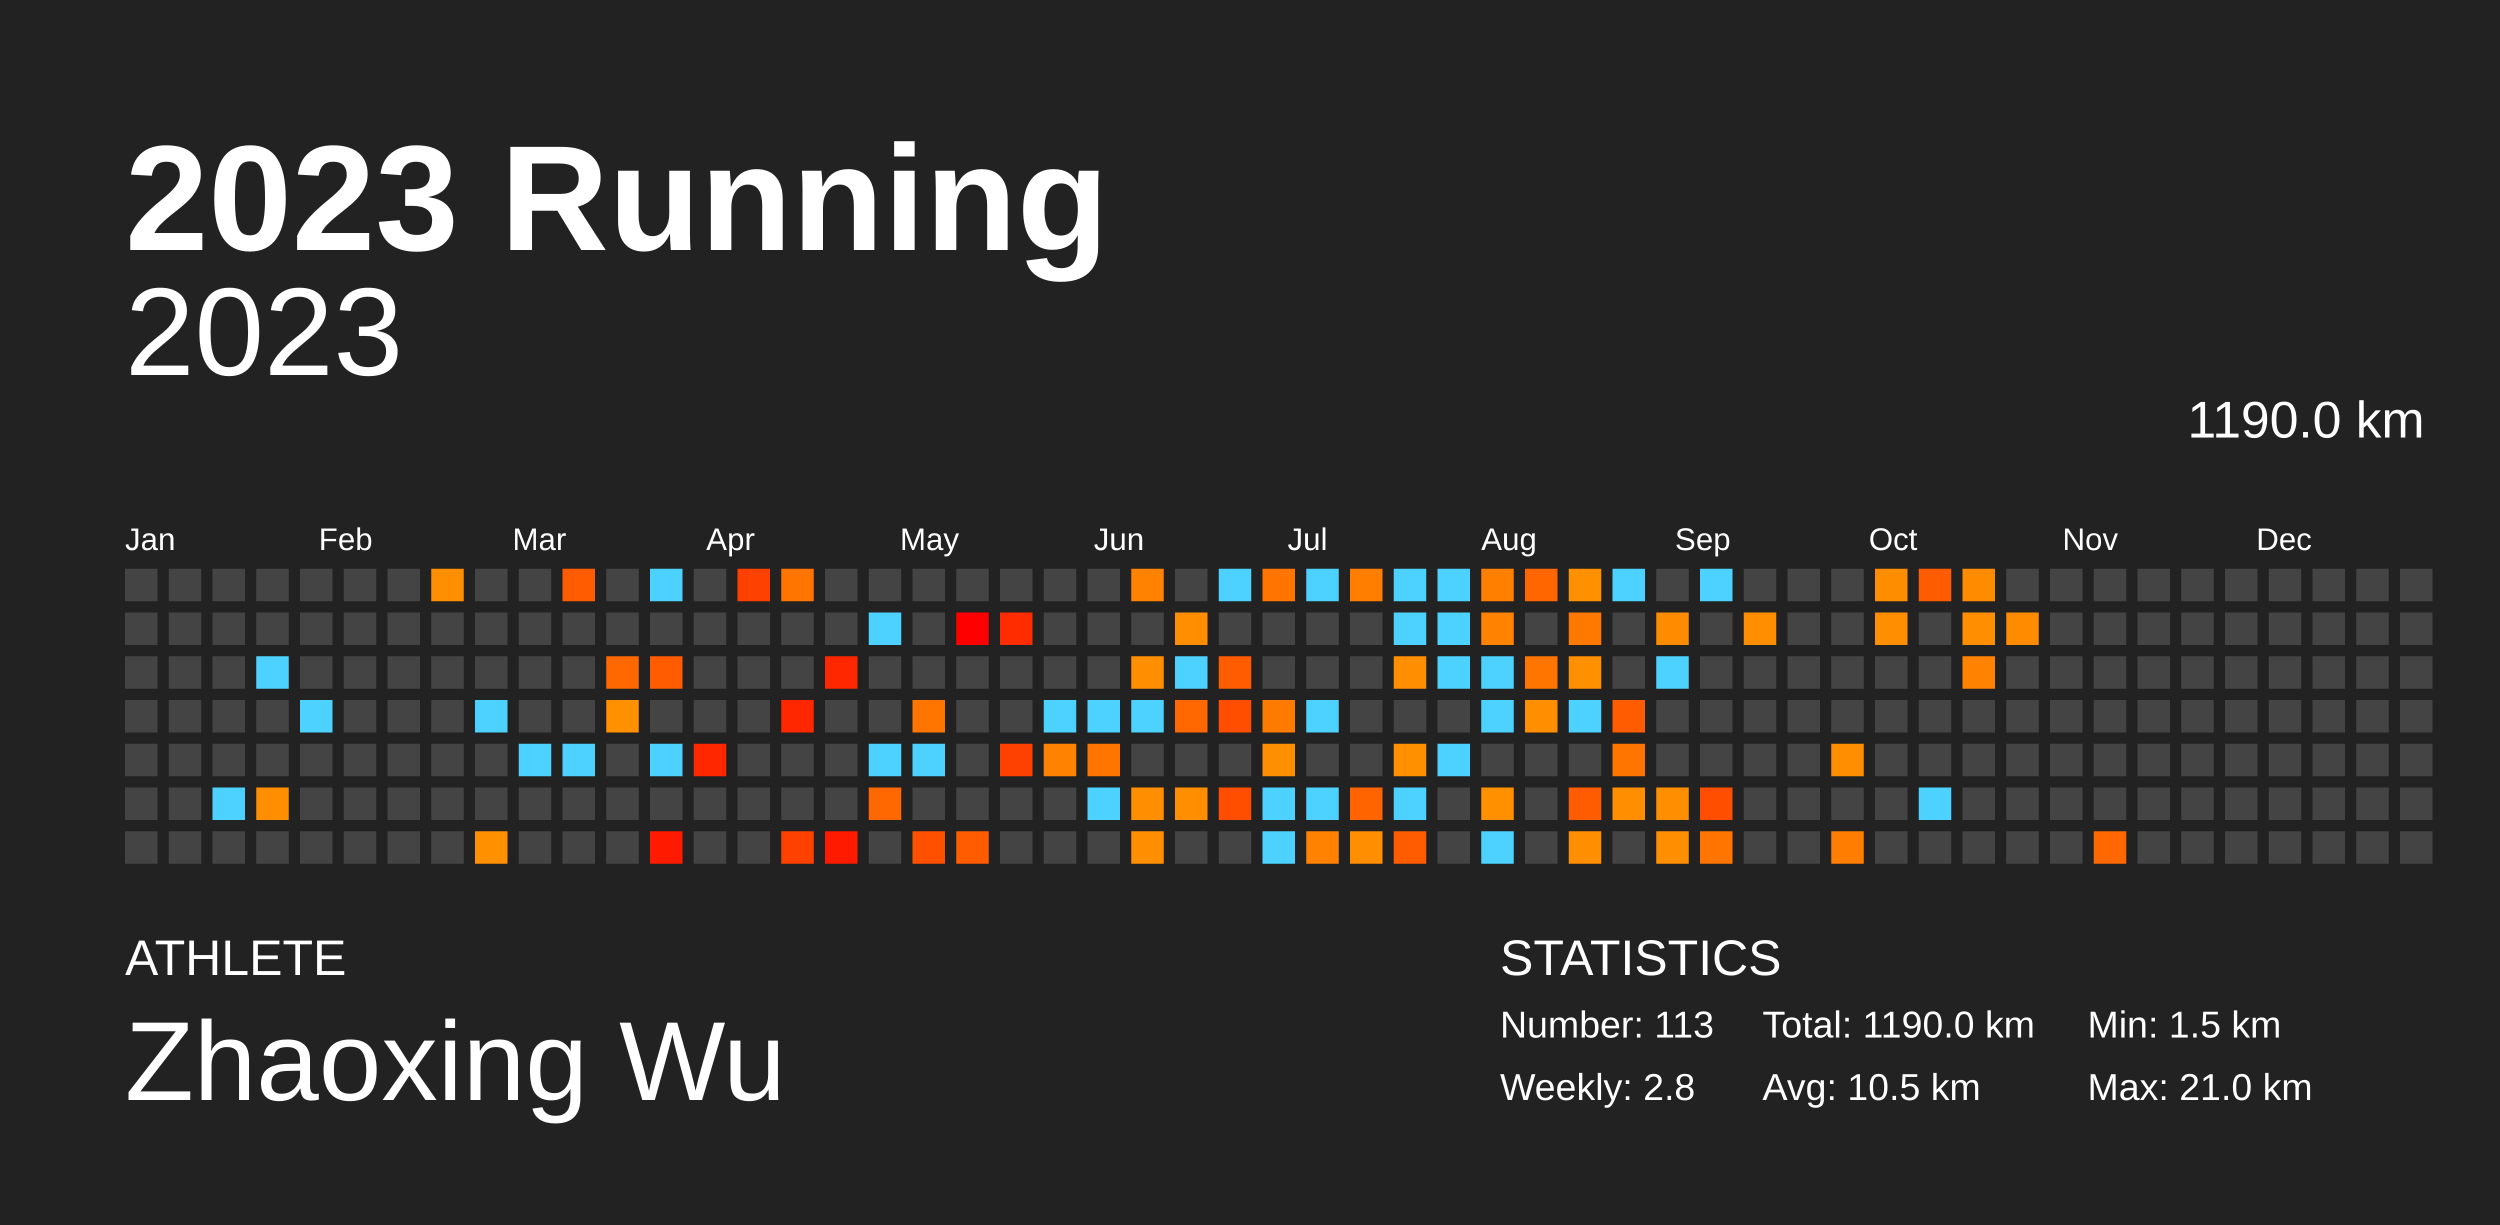
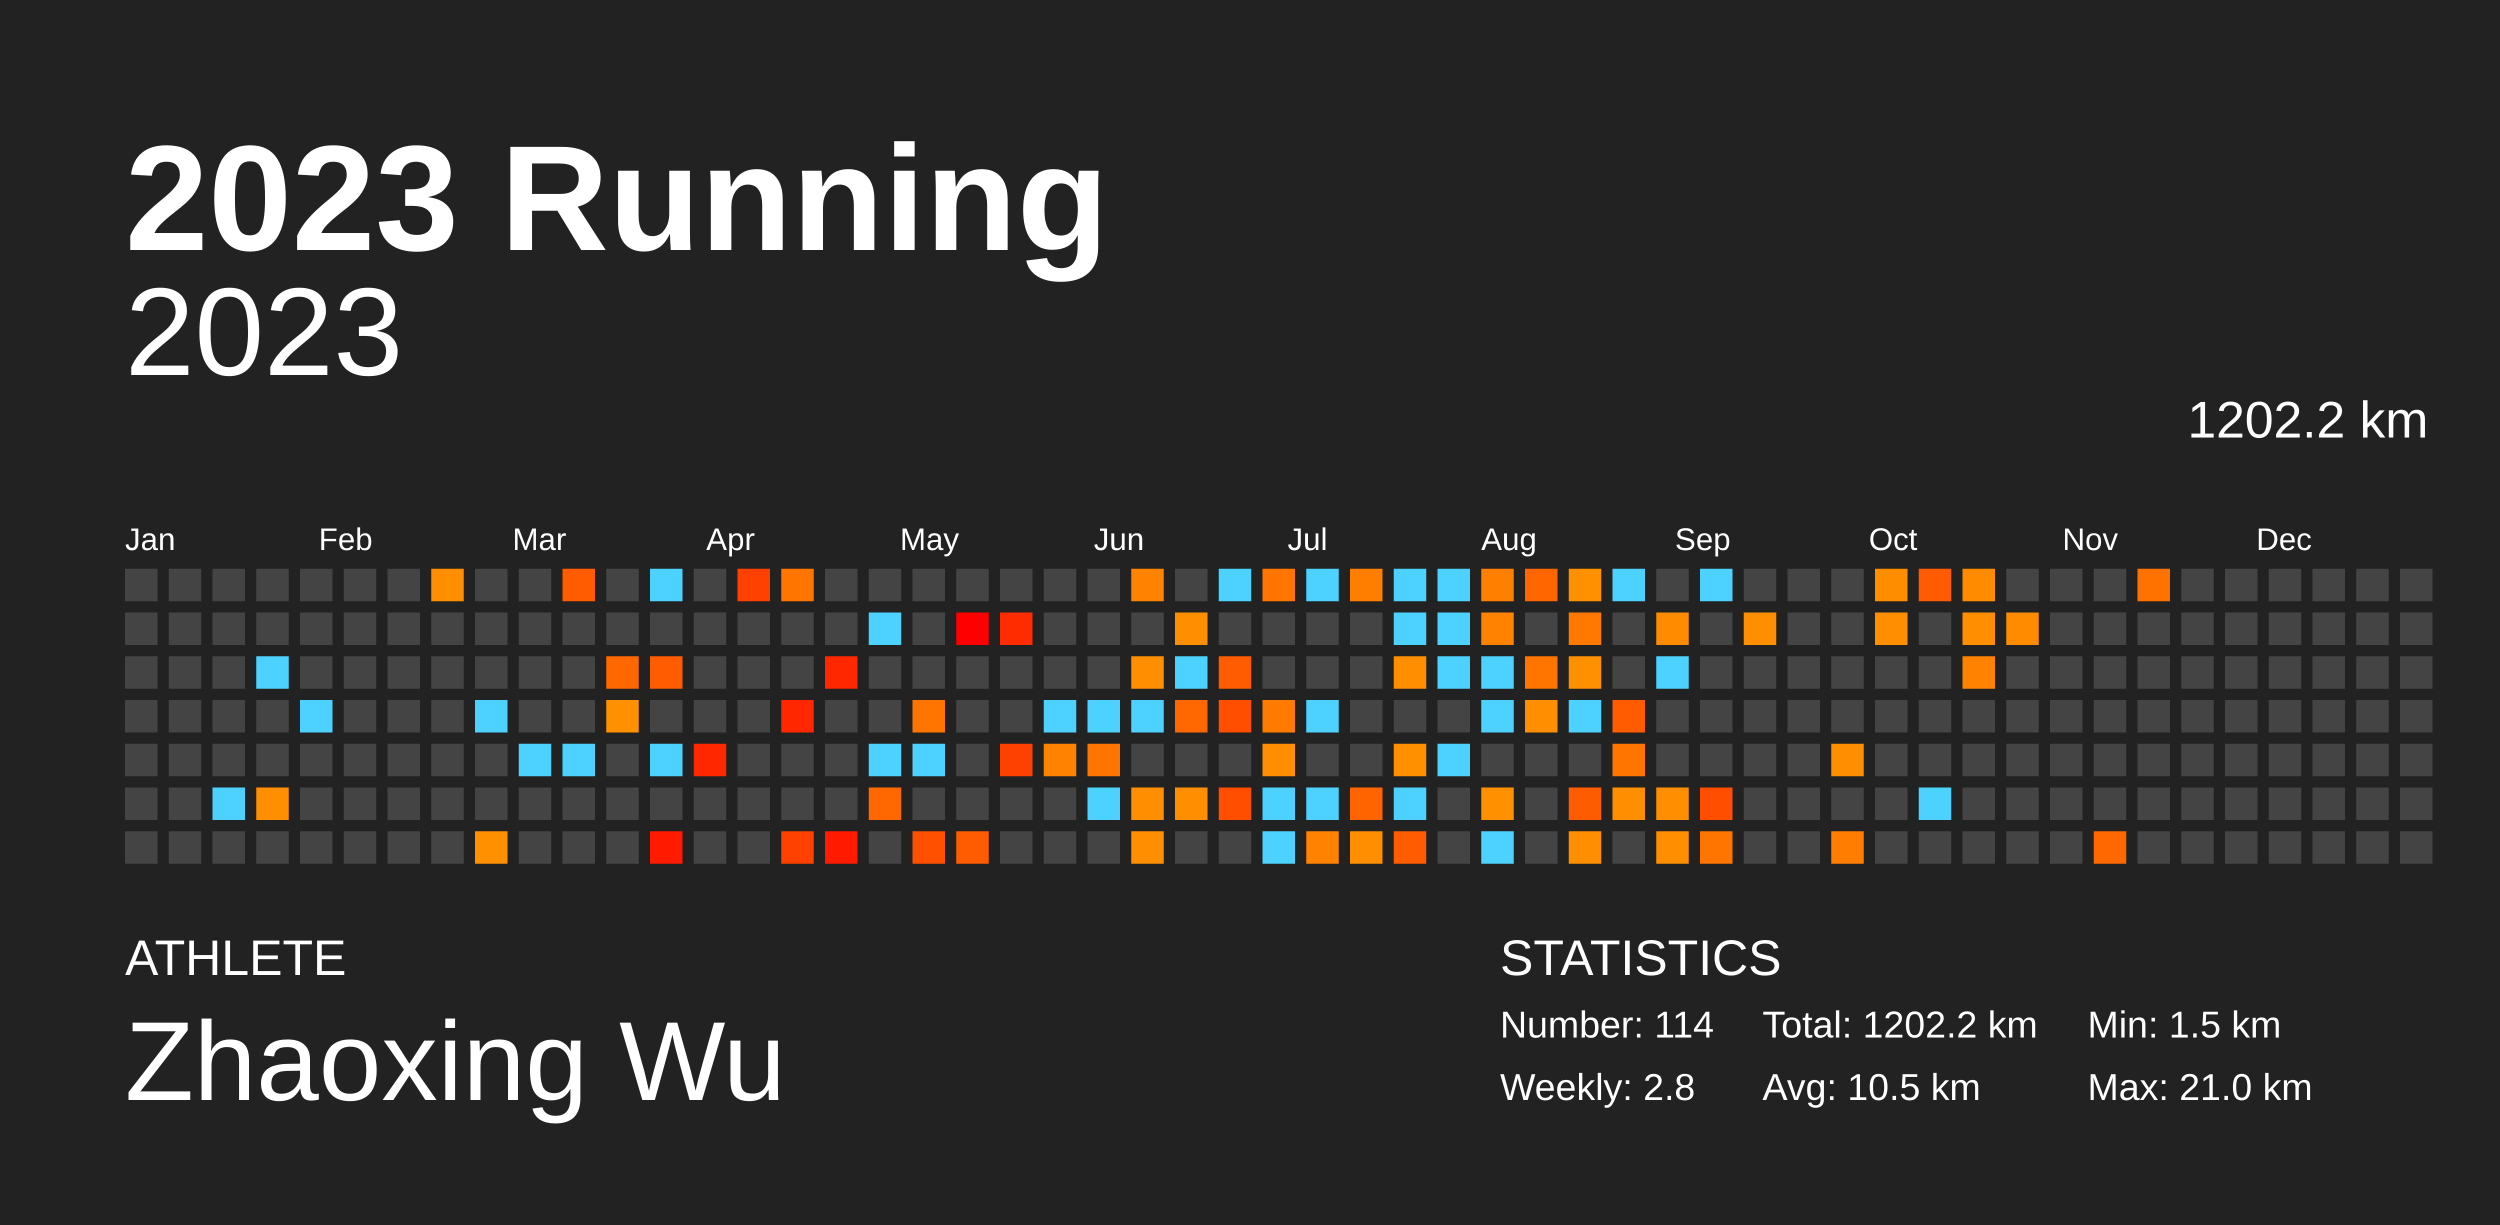
<svg xmlns="http://www.w3.org/2000/svg" baseProfile="full" height="98mm" version="1.1" viewBox="0,0,200,98" width="200mm">
  <defs />
  <rect fill="#222222" height="98" width="200" x="0" y="0" />
  <text fill="#FFFFFF" style="font-size:12px; font-family:Arial; font-weight:bold;" x="10" y="20">2023 Running</text>
  <text fill="#FFFFFF" style="font-size:4px; font-family:Arial" x="10" y="78">ATHLETE</text>
  <text fill="#FFFFFF" style="font-size:9px; font-family:Arial" x="10" y="88">Zhaoxing Wu</text>
  <text fill="#FFFFFF" style="font-size:4px; font-family:Arial" x="120" y="78">STATISTICS</text>
-   <text fill="#FFFFFF" style="font-size:3px; font-family:Arial" x="120" y="83">Number: 113</text>
+   <text fill="#FFFFFF" style="font-size:3px; font-family:Arial" x="120" y="83">Number: 114</text>
  <text fill="#FFFFFF" style="font-size:3px; font-family:Arial" x="120" y="88">Weekly: 2.8</text>
-   <text fill="#FFFFFF" style="font-size:3px; font-family:Arial" x="141" y="83">Total: 1190.0 km</text>
+   <text fill="#FFFFFF" style="font-size:3px; font-family:Arial" x="141" y="83">Total: 1202.2 km</text>
  <text fill="#FFFFFF" style="font-size:3px; font-family:Arial" x="141" y="88">Avg: 10.5 km</text>
  <text fill="#FFFFFF" style="font-size:3px; font-family:Arial" x="167" y="83">Min: 1.5 km</text>
  <text fill="#FFFFFF" style="font-size:3px; font-family:Arial" x="167" y="88">Max: 21.0 km</text>
  <text alignment-baseline="hanging" fill="#FFFFFF" style="font-size:10.0px; font-family:Arial;" x="10" y="30">2023</text>
-   <text alignment-baseline="hanging" fill="#FFFFFF" style="font-size:4.125px; font-family:Arial;" x="175" y="35">1190.0 km</text>
+   <text alignment-baseline="hanging" fill="#FFFFFF" style="font-size:4.125px; font-family:Arial;" x="175" y="35">1202.2 km</text>
  <text fill="#FFFFFF" style="font-size:2.5px; font-family:Arial" x="10.0" y="44">Jan</text>
  <text fill="#FFFFFF" style="font-size:2.5px; font-family:Arial" x="25.5" y="44">Feb</text>
  <text fill="#FFFFFF" style="font-size:2.5px; font-family:Arial" x="41.0" y="44">Mar</text>
  <text fill="#FFFFFF" style="font-size:2.5px; font-family:Arial" x="56.5" y="44">Apr</text>
  <text fill="#FFFFFF" style="font-size:2.5px; font-family:Arial" x="72.0" y="44">May</text>
  <text fill="#FFFFFF" style="font-size:2.5px; font-family:Arial" x="87.5" y="44">Jun</text>
  <text fill="#FFFFFF" style="font-size:2.5px; font-family:Arial" x="103.0" y="44">Jul</text>
  <text fill="#FFFFFF" style="font-size:2.5px; font-family:Arial" x="118.5" y="44">Aug</text>
  <text fill="#FFFFFF" style="font-size:2.5px; font-family:Arial" x="134.0" y="44">Sep</text>
  <text fill="#FFFFFF" style="font-size:2.5px; font-family:Arial" x="149.5" y="44">Oct</text>
  <text fill="#FFFFFF" style="font-size:2.5px; font-family:Arial" x="165.0" y="44">Nov</text>
  <text fill="#FFFFFF" style="font-size:2.5px; font-family:Arial" x="180.5" y="44">Dec</text>
  <rect fill="#444444" height="2.6" width="2.6" x="10.0" y="45.5" />
  <rect fill="#444444" height="2.6" width="2.6" x="10.0" y="49.0" />
  <rect fill="#444444" height="2.6" width="2.6" x="10.0" y="52.5" />
  <rect fill="#444444" height="2.6" width="2.6" x="10.0" y="56.0" />
  <rect fill="#444444" height="2.6" width="2.6" x="10.0" y="59.5" />
  <rect fill="#444444" height="2.6" width="2.6" x="10.0" y="63.0" />
  <rect fill="#444444" height="2.6" width="2.6" x="10.0" y="66.5" />
  <rect fill="#444444" height="2.6" width="2.6" x="13.5" y="45.5" />
  <rect fill="#444444" height="2.6" width="2.6" x="13.5" y="49.0" />
  <rect fill="#444444" height="2.6" width="2.6" x="13.5" y="52.5" />
  <rect fill="#444444" height="2.6" width="2.6" x="13.5" y="56.0" />
  <rect fill="#444444" height="2.6" width="2.6" x="13.5" y="59.5" />
  <rect fill="#444444" height="2.6" width="2.6" x="13.5" y="63.0" />
  <rect fill="#444444" height="2.6" width="2.6" x="13.5" y="66.5" />
  <rect fill="#444444" height="2.6" width="2.6" x="17.0" y="45.5" />
  <rect fill="#444444" height="2.6" width="2.6" x="17.0" y="49.0" />
  <rect fill="#444444" height="2.6" width="2.6" x="17.0" y="52.5" />
  <rect fill="#444444" height="2.6" width="2.6" x="17.0" y="56.0" />
  <rect fill="#444444" height="2.6" width="2.6" x="17.0" y="59.5" />
  <rect fill="#4dd2ff" height="2.6" width="2.6" x="17.0" y="63.0" />
  <rect fill="#444444" height="2.6" width="2.6" x="17.0" y="66.5" />
  <rect fill="#444444" height="2.6" width="2.6" x="20.5" y="45.5" />
  <rect fill="#444444" height="2.6" width="2.6" x="20.5" y="49.0" />
  <rect fill="#4dd2ff" height="2.6" width="2.6" x="20.5" y="52.5" />
  <rect fill="#444444" height="2.6" width="2.6" x="20.5" y="56.0" />
  <rect fill="#444444" height="2.6" width="2.6" x="20.5" y="59.5" />
  <rect fill="#ff8f00" height="2.6" width="2.6" x="20.5" y="63.0" />
  <rect fill="#444444" height="2.6" width="2.6" x="20.5" y="66.5" />
  <rect fill="#444444" height="2.6" width="2.6" x="24.0" y="45.5" />
  <rect fill="#444444" height="2.6" width="2.6" x="24.0" y="49.0" />
  <rect fill="#444444" height="2.6" width="2.6" x="24.0" y="52.5" />
  <rect fill="#4dd2ff" height="2.6" width="2.6" x="24.0" y="56.0" />
  <rect fill="#444444" height="2.6" width="2.6" x="24.0" y="59.5" />
  <rect fill="#444444" height="2.6" width="2.6" x="24.0" y="63.0" />
  <rect fill="#444444" height="2.6" width="2.6" x="24.0" y="66.5" />
  <rect fill="#444444" height="2.6" width="2.6" x="27.5" y="45.5" />
  <rect fill="#444444" height="2.6" width="2.6" x="27.5" y="49.0" />
  <rect fill="#444444" height="2.6" width="2.6" x="27.5" y="52.5" />
  <rect fill="#444444" height="2.6" width="2.6" x="27.5" y="56.0" />
  <rect fill="#444444" height="2.6" width="2.6" x="27.5" y="59.5" />
  <rect fill="#444444" height="2.6" width="2.6" x="27.5" y="63.0" />
  <rect fill="#444444" height="2.6" width="2.6" x="27.5" y="66.5" />
  <rect fill="#444444" height="2.6" width="2.6" x="31.0" y="45.5" />
  <rect fill="#444444" height="2.6" width="2.6" x="31.0" y="49.0" />
  <rect fill="#444444" height="2.6" width="2.6" x="31.0" y="52.5" />
  <rect fill="#444444" height="2.6" width="2.6" x="31.0" y="56.0" />
  <rect fill="#444444" height="2.6" width="2.6" x="31.0" y="59.5" />
  <rect fill="#444444" height="2.6" width="2.6" x="31.0" y="63.0" />
  <rect fill="#444444" height="2.6" width="2.6" x="31.0" y="66.5" />
  <rect fill="#ff8f00" height="2.6" width="2.6" x="34.5" y="45.5" />
  <rect fill="#444444" height="2.6" width="2.6" x="34.5" y="49.0" />
  <rect fill="#444444" height="2.6" width="2.6" x="34.5" y="52.5" />
  <rect fill="#444444" height="2.6" width="2.6" x="34.5" y="56.0" />
  <rect fill="#444444" height="2.6" width="2.6" x="34.5" y="59.5" />
  <rect fill="#444444" height="2.6" width="2.6" x="34.5" y="63.0" />
  <rect fill="#444444" height="2.6" width="2.6" x="34.5" y="66.5" />
  <rect fill="#444444" height="2.6" width="2.6" x="38.0" y="45.5" />
  <rect fill="#444444" height="2.6" width="2.6" x="38.0" y="49.0" />
  <rect fill="#444444" height="2.6" width="2.6" x="38.0" y="52.5" />
  <rect fill="#4dd2ff" height="2.6" width="2.6" x="38.0" y="56.0" />
  <rect fill="#444444" height="2.6" width="2.6" x="38.0" y="59.5" />
  <rect fill="#444444" height="2.6" width="2.6" x="38.0" y="63.0" />
  <rect fill="#ff9000" height="2.6" width="2.6" x="38.0" y="66.5" />
  <rect fill="#444444" height="2.6" width="2.6" x="41.5" y="45.5" />
  <rect fill="#444444" height="2.6" width="2.6" x="41.5" y="49.0" />
  <rect fill="#444444" height="2.6" width="2.6" x="41.5" y="52.5" />
  <rect fill="#444444" height="2.6" width="2.6" x="41.5" y="56.0" />
  <rect fill="#4dd2ff" height="2.6" width="2.6" x="41.5" y="59.5" />
  <rect fill="#444444" height="2.6" width="2.6" x="41.5" y="63.0" />
  <rect fill="#444444" height="2.6" width="2.6" x="41.5" y="66.5" />
  <rect fill="#ff5b00" height="2.6" width="2.6" x="45.0" y="45.5" />
  <rect fill="#444444" height="2.6" width="2.6" x="45.0" y="49.0" />
  <rect fill="#444444" height="2.6" width="2.6" x="45.0" y="52.5" />
  <rect fill="#444444" height="2.6" width="2.6" x="45.0" y="56.0" />
  <rect fill="#4dd2ff" height="2.6" width="2.6" x="45.0" y="59.5" />
  <rect fill="#444444" height="2.6" width="2.6" x="45.0" y="63.0" />
  <rect fill="#444444" height="2.6" width="2.6" x="45.0" y="66.5" />
  <rect fill="#444444" height="2.6" width="2.6" x="48.5" y="45.5" />
  <rect fill="#444444" height="2.6" width="2.6" x="48.5" y="49.0" />
  <rect fill="#ff6800" height="2.6" width="2.6" x="48.5" y="52.5" />
  <rect fill="#ff9000" height="2.6" width="2.6" x="48.5" y="56.0" />
  <rect fill="#444444" height="2.6" width="2.6" x="48.5" y="59.5" />
  <rect fill="#444444" height="2.6" width="2.6" x="48.5" y="63.0" />
  <rect fill="#444444" height="2.6" width="2.6" x="48.5" y="66.5" />
  <rect fill="#4dd2ff" height="2.6" width="2.6" x="52.0" y="45.5" />
  <rect fill="#444444" height="2.6" width="2.6" x="52.0" y="49.0" />
  <rect fill="#ff5b00" height="2.6" width="2.6" x="52.0" y="52.5" />
  <rect fill="#444444" height="2.6" width="2.6" x="52.0" y="56.0" />
  <rect fill="#4dd2ff" height="2.6" width="2.6" x="52.0" y="59.5" />
  <rect fill="#444444" height="2.6" width="2.6" x="52.0" y="63.0" />
  <rect fill="#ff1a00" height="2.6" width="2.6" x="52.0" y="66.5" />
  <rect fill="#444444" height="2.6" width="2.6" x="55.5" y="45.5" />
  <rect fill="#444444" height="2.6" width="2.6" x="55.5" y="49.0" />
  <rect fill="#444444" height="2.6" width="2.6" x="55.5" y="52.5" />
  <rect fill="#444444" height="2.6" width="2.6" x="55.5" y="56.0" />
  <rect fill="#ff2700" height="2.6" width="2.6" x="55.5" y="59.5" />
  <rect fill="#444444" height="2.6" width="2.6" x="55.5" y="63.0" />
  <rect fill="#444444" height="2.6" width="2.6" x="55.5" y="66.5" />
  <rect fill="#ff4100" height="2.6" width="2.6" x="59.0" y="45.5" />
  <rect fill="#444444" height="2.6" width="2.6" x="59.0" y="49.0" />
  <rect fill="#444444" height="2.6" width="2.6" x="59.0" y="52.5" />
  <rect fill="#444444" height="2.6" width="2.6" x="59.0" y="56.0" />
  <rect fill="#444444" height="2.6" width="2.6" x="59.0" y="59.5" />
  <rect fill="#444444" height="2.6" width="2.6" x="59.0" y="63.0" />
  <rect fill="#444444" height="2.6" width="2.6" x="59.0" y="66.5" />
  <rect fill="#ff7500" height="2.6" width="2.6" x="62.5" y="45.5" />
  <rect fill="#444444" height="2.6" width="2.6" x="62.5" y="49.0" />
  <rect fill="#444444" height="2.6" width="2.6" x="62.5" y="52.5" />
  <rect fill="#ff2700" height="2.6" width="2.6" x="62.5" y="56.0" />
  <rect fill="#444444" height="2.6" width="2.6" x="62.5" y="59.5" />
  <rect fill="#444444" height="2.6" width="2.6" x="62.5" y="63.0" />
  <rect fill="#ff4100" height="2.6" width="2.6" x="62.5" y="66.5" />
  <rect fill="#444444" height="2.6" width="2.6" x="66.0" y="45.5" />
  <rect fill="#444444" height="2.6" width="2.6" x="66.0" y="49.0" />
  <rect fill="#ff2700" height="2.6" width="2.6" x="66.0" y="52.5" />
  <rect fill="#444444" height="2.6" width="2.6" x="66.0" y="56.0" />
  <rect fill="#444444" height="2.6" width="2.6" x="66.0" y="59.5" />
  <rect fill="#444444" height="2.6" width="2.6" x="66.0" y="63.0" />
  <rect fill="#ff1a00" height="2.6" width="2.6" x="66.0" y="66.5" />
  <rect fill="#444444" height="2.6" width="2.6" x="69.5" y="45.5" />
  <rect fill="#4dd2ff" height="2.6" width="2.6" x="69.5" y="49.0" />
  <rect fill="#444444" height="2.6" width="2.6" x="69.5" y="52.5" />
  <rect fill="#444444" height="2.6" width="2.6" x="69.5" y="56.0" />
  <rect fill="#4dd2ff" height="2.6" width="2.6" x="69.5" y="59.5" />
  <rect fill="#ff6700" height="2.6" width="2.6" x="69.5" y="63.0" />
  <rect fill="#444444" height="2.6" width="2.6" x="69.5" y="66.5" />
  <rect fill="#444444" height="2.6" width="2.6" x="73.0" y="45.5" />
  <rect fill="#444444" height="2.6" width="2.6" x="73.0" y="49.0" />
  <rect fill="#444444" height="2.6" width="2.6" x="73.0" y="52.5" />
  <rect fill="#ff7500" height="2.6" width="2.6" x="73.0" y="56.0" />
  <rect fill="#4dd2ff" height="2.6" width="2.6" x="73.0" y="59.5" />
  <rect fill="#444444" height="2.6" width="2.6" x="73.0" y="63.0" />
  <rect fill="#ff5000" height="2.6" width="2.6" x="73.0" y="66.5" />
  <rect fill="#444444" height="2.6" width="2.6" x="76.5" y="45.5" />
  <rect fill="red" height="2.6" width="2.6" x="76.5" y="49.0" />
  <rect fill="#444444" height="2.6" width="2.6" x="76.5" y="52.5" />
  <rect fill="#444444" height="2.6" width="2.6" x="76.5" y="56.0" />
  <rect fill="#444444" height="2.6" width="2.6" x="76.5" y="59.5" />
  <rect fill="#444444" height="2.6" width="2.6" x="76.5" y="63.0" />
  <rect fill="#ff5b00" height="2.6" width="2.6" x="76.5" y="66.5" />
  <rect fill="#444444" height="2.6" width="2.6" x="80.0" y="45.5" />
  <rect fill="#ff2c00" height="2.6" width="2.6" x="80.0" y="49.0" />
  <rect fill="#444444" height="2.6" width="2.6" x="80.0" y="52.5" />
  <rect fill="#444444" height="2.6" width="2.6" x="80.0" y="56.0" />
  <rect fill="#ff4100" height="2.6" width="2.6" x="80.0" y="59.5" />
  <rect fill="#444444" height="2.6" width="2.6" x="80.0" y="63.0" />
  <rect fill="#444444" height="2.6" width="2.6" x="80.0" y="66.5" />
  <rect fill="#444444" height="2.6" width="2.6" x="83.5" y="45.5" />
  <rect fill="#444444" height="2.6" width="2.6" x="83.5" y="49.0" />
  <rect fill="#444444" height="2.6" width="2.6" x="83.5" y="52.5" />
  <rect fill="#4dd2ff" height="2.6" width="2.6" x="83.5" y="56.0" />
  <rect fill="#ff8200" height="2.6" width="2.6" x="83.5" y="59.5" />
  <rect fill="#444444" height="2.6" width="2.6" x="83.5" y="63.0" />
  <rect fill="#444444" height="2.6" width="2.6" x="83.5" y="66.5" />
  <rect fill="#444444" height="2.6" width="2.6" x="87.0" y="45.5" />
  <rect fill="#444444" height="2.6" width="2.6" x="87.0" y="49.0" />
  <rect fill="#444444" height="2.6" width="2.6" x="87.0" y="52.5" />
  <rect fill="#4dd2ff" height="2.6" width="2.6" x="87.0" y="56.0" />
  <rect fill="#ff7500" height="2.6" width="2.6" x="87.0" y="59.5" />
  <rect fill="#4dd2ff" height="2.6" width="2.6" x="87.0" y="63.0" />
  <rect fill="#444444" height="2.6" width="2.6" x="87.0" y="66.5" />
  <rect fill="#ff8200" height="2.6" width="2.6" x="90.5" y="45.5" />
  <rect fill="#444444" height="2.6" width="2.6" x="90.5" y="49.0" />
  <rect fill="#ff8f00" height="2.6" width="2.6" x="90.5" y="52.5" />
  <rect fill="#4dd2ff" height="2.6" width="2.6" x="90.5" y="56.0" />
  <rect fill="#444444" height="2.6" width="2.6" x="90.5" y="59.5" />
  <rect fill="#ff8f00" height="2.6" width="2.6" x="90.5" y="63.0" />
  <rect fill="#ff8f00" height="2.6" width="2.6" x="90.5" y="66.5" />
  <rect fill="#444444" height="2.6" width="2.6" x="94.0" y="45.5" />
  <rect fill="#ff8f00" height="2.6" width="2.6" x="94.0" y="49.0" />
  <rect fill="#4dd2ff" height="2.6" width="2.6" x="94.0" y="52.5" />
  <rect fill="#ff6800" height="2.6" width="2.6" x="94.0" y="56.0" />
  <rect fill="#444444" height="2.6" width="2.6" x="94.0" y="59.5" />
  <rect fill="#ff8f00" height="2.6" width="2.6" x="94.0" y="63.0" />
  <rect fill="#444444" height="2.6" width="2.6" x="94.0" y="66.5" />
  <rect fill="#4dd2ff" height="2.6" width="2.6" x="97.5" y="45.5" />
  <rect fill="#444444" height="2.6" width="2.6" x="97.5" y="49.0" />
  <rect fill="#ff5b00" height="2.6" width="2.6" x="97.5" y="52.5" />
  <rect fill="#ff4e00" height="2.6" width="2.6" x="97.5" y="56.0" />
  <rect fill="#444444" height="2.6" width="2.6" x="97.5" y="59.5" />
  <rect fill="#ff4e00" height="2.6" width="2.6" x="97.5" y="63.0" />
  <rect fill="#444444" height="2.6" width="2.6" x="97.5" y="66.5" />
  <rect fill="#ff7500" height="2.6" width="2.6" x="101.0" y="45.5" />
  <rect fill="#444444" height="2.6" width="2.6" x="101.0" y="49.0" />
  <rect fill="#444444" height="2.6" width="2.6" x="101.0" y="52.5" />
  <rect fill="#ff7b00" height="2.6" width="2.6" x="101.0" y="56.0" />
  <rect fill="#ff8f00" height="2.6" width="2.6" x="101.0" y="59.5" />
  <rect fill="#4dd2ff" height="2.6" width="2.6" x="101.0" y="63.0" />
  <rect fill="#4dd2ff" height="2.6" width="2.6" x="101.0" y="66.5" />
  <rect fill="#4dd2ff" height="2.6" width="2.6" x="104.5" y="45.5" />
  <rect fill="#444444" height="2.6" width="2.6" x="104.5" y="49.0" />
  <rect fill="#444444" height="2.6" width="2.6" x="104.5" y="52.5" />
  <rect fill="#4dd2ff" height="2.6" width="2.6" x="104.5" y="56.0" />
  <rect fill="#444444" height="2.6" width="2.6" x="104.5" y="59.5" />
  <rect fill="#4dd2ff" height="2.6" width="2.6" x="104.5" y="63.0" />
  <rect fill="#ff8200" height="2.6" width="2.6" x="104.5" y="66.5" />
  <rect fill="#ff7e00" height="2.6" width="2.6" x="108.0" y="45.5" />
  <rect fill="#444444" height="2.6" width="2.6" x="108.0" y="49.0" />
  <rect fill="#444444" height="2.6" width="2.6" x="108.0" y="52.5" />
  <rect fill="#444444" height="2.6" width="2.6" x="108.0" y="56.0" />
  <rect fill="#444444" height="2.6" width="2.6" x="108.0" y="59.5" />
  <rect fill="#ff6400" height="2.6" width="2.6" x="108.0" y="63.0" />
  <rect fill="#ff8e00" height="2.6" width="2.6" x="108.0" y="66.5" />
  <rect fill="#4dd2ff" height="2.6" width="2.6" x="111.5" y="45.5" />
  <rect fill="#4dd2ff" height="2.6" width="2.6" x="111.5" y="49.0" />
  <rect fill="#ff8f00" height="2.6" width="2.6" x="111.5" y="52.5" />
  <rect fill="#444444" height="2.6" width="2.6" x="111.5" y="56.0" />
  <rect fill="#ff9000" height="2.6" width="2.6" x="111.5" y="59.5" />
  <rect fill="#4dd2ff" height="2.6" width="2.6" x="111.5" y="63.0" />
  <rect fill="#ff5b00" height="2.6" width="2.6" x="111.5" y="66.5" />
  <rect fill="#4dd2ff" height="2.6" width="2.6" x="115.0" y="45.5" />
  <rect fill="#4dd2ff" height="2.6" width="2.6" x="115.0" y="49.0" />
  <rect fill="#4dd2ff" height="2.6" width="2.6" x="115.0" y="52.5" />
  <rect fill="#444444" height="2.6" width="2.6" x="115.0" y="56.0" />
  <rect fill="#4dd2ff" height="2.6" width="2.6" x="115.0" y="59.5" />
  <rect fill="#444444" height="2.6" width="2.6" x="115.0" y="63.0" />
  <rect fill="#444444" height="2.6" width="2.6" x="115.0" y="66.5" />
  <rect fill="#ff8000" height="2.6" width="2.6" x="118.5" y="45.5" />
  <rect fill="#ff8200" height="2.6" width="2.6" x="118.5" y="49.0" />
  <rect fill="#4dd2ff" height="2.6" width="2.6" x="118.5" y="52.5" />
  <rect fill="#4dd2ff" height="2.6" width="2.6" x="118.5" y="56.0" />
  <rect fill="#444444" height="2.6" width="2.6" x="118.5" y="59.5" />
  <rect fill="#ff9000" height="2.6" width="2.6" x="118.5" y="63.0" />
  <rect fill="#4dd2ff" height="2.6" width="2.6" x="118.5" y="66.5" />
  <rect fill="#ff6600" height="2.6" width="2.6" x="122.0" y="45.5" />
  <rect fill="#444444" height="2.6" width="2.6" x="122.0" y="49.0" />
  <rect fill="#ff7500" height="2.6" width="2.6" x="122.0" y="52.5" />
  <rect fill="#ff8f00" height="2.6" width="2.6" x="122.0" y="56.0" />
  <rect fill="#444444" height="2.6" width="2.6" x="122.0" y="59.5" />
  <rect fill="#444444" height="2.6" width="2.6" x="122.0" y="63.0" />
  <rect fill="#444444" height="2.6" width="2.6" x="122.0" y="66.5" />
  <rect fill="#ff9000" height="2.6" width="2.6" x="125.5" y="45.5" />
  <rect fill="#ff7900" height="2.6" width="2.6" x="125.5" y="49.0" />
  <rect fill="#ff9000" height="2.6" width="2.6" x="125.5" y="52.5" />
  <rect fill="#4dd2ff" height="2.6" width="2.6" x="125.5" y="56.0" />
  <rect fill="#444444" height="2.6" width="2.6" x="125.5" y="59.5" />
  <rect fill="#ff5b00" height="2.6" width="2.6" x="125.5" y="63.0" />
  <rect fill="#ff8f00" height="2.6" width="2.6" x="125.5" y="66.5" />
  <rect fill="#4dd2ff" height="2.6" width="2.6" x="129.0" y="45.5" />
  <rect fill="#444444" height="2.6" width="2.6" x="129.0" y="49.0" />
  <rect fill="#444444" height="2.6" width="2.6" x="129.0" y="52.5" />
  <rect fill="#ff5b00" height="2.6" width="2.6" x="129.0" y="56.0" />
  <rect fill="#ff7500" height="2.6" width="2.6" x="129.0" y="59.5" />
  <rect fill="#ff8f00" height="2.6" width="2.6" x="129.0" y="63.0" />
  <rect fill="#444444" height="2.6" width="2.6" x="129.0" y="66.5" />
  <rect fill="#444444" height="2.6" width="2.6" x="132.5" y="45.5" />
  <rect fill="#ff8b00" height="2.6" width="2.6" x="132.5" y="49.0" />
  <rect fill="#4dd2ff" height="2.6" width="2.6" x="132.5" y="52.5" />
  <rect fill="#444444" height="2.6" width="2.6" x="132.5" y="56.0" />
  <rect fill="#444444" height="2.6" width="2.6" x="132.5" y="59.5" />
  <rect fill="#ff8f00" height="2.6" width="2.6" x="132.5" y="63.0" />
  <rect fill="#ff8f00" height="2.6" width="2.6" x="132.5" y="66.5" />
  <rect fill="#4dd2ff" height="2.6" width="2.6" x="136.0" y="45.5" />
  <rect fill="#444444" height="2.6" width="2.6" x="136.0" y="49.0" />
  <rect fill="#444444" height="2.6" width="2.6" x="136.0" y="52.5" />
  <rect fill="#444444" height="2.6" width="2.6" x="136.0" y="56.0" />
  <rect fill="#444444" height="2.6" width="2.6" x="136.0" y="59.5" />
  <rect fill="#ff4e00" height="2.6" width="2.6" x="136.0" y="63.0" />
  <rect fill="#ff7500" height="2.6" width="2.6" x="136.0" y="66.5" />
  <rect fill="#444444" height="2.6" width="2.6" x="139.5" y="45.5" />
  <rect fill="#ff8f00" height="2.6" width="2.6" x="139.5" y="49.0" />
  <rect fill="#444444" height="2.6" width="2.6" x="139.5" y="52.5" />
  <rect fill="#444444" height="2.6" width="2.6" x="139.5" y="56.0" />
  <rect fill="#444444" height="2.6" width="2.6" x="139.5" y="59.5" />
  <rect fill="#444444" height="2.6" width="2.6" x="139.5" y="63.0" />
  <rect fill="#444444" height="2.6" width="2.6" x="139.5" y="66.5" />
  <rect fill="#444444" height="2.6" width="2.6" x="143.0" y="45.5" />
  <rect fill="#444444" height="2.6" width="2.6" x="143.0" y="49.0" />
  <rect fill="#444444" height="2.6" width="2.6" x="143.0" y="52.5" />
  <rect fill="#444444" height="2.6" width="2.6" x="143.0" y="56.0" />
  <rect fill="#444444" height="2.6" width="2.6" x="143.0" y="59.5" />
  <rect fill="#444444" height="2.6" width="2.6" x="143.0" y="63.0" />
  <rect fill="#444444" height="2.6" width="2.6" x="143.0" y="66.5" />
  <rect fill="#444444" height="2.6" width="2.6" x="146.5" y="45.5" />
  <rect fill="#444444" height="2.6" width="2.6" x="146.5" y="49.0" />
  <rect fill="#444444" height="2.6" width="2.6" x="146.5" y="52.5" />
  <rect fill="#444444" height="2.6" width="2.6" x="146.5" y="56.0" />
  <rect fill="#ff8e00" height="2.6" width="2.6" x="146.5" y="59.5" />
  <rect fill="#444444" height="2.6" width="2.6" x="146.5" y="63.0" />
  <rect fill="#ff7d00" height="2.6" width="2.6" x="146.5" y="66.5" />
  <rect fill="#ff8d00" height="2.6" width="2.6" x="150.0" y="45.5" />
  <rect fill="#ff8f00" height="2.6" width="2.6" x="150.0" y="49.0" />
  <rect fill="#444444" height="2.6" width="2.6" x="150.0" y="52.5" />
  <rect fill="#444444" height="2.6" width="2.6" x="150.0" y="56.0" />
  <rect fill="#444444" height="2.6" width="2.6" x="150.0" y="59.5" />
  <rect fill="#444444" height="2.6" width="2.6" x="150.0" y="63.0" />
  <rect fill="#444444" height="2.6" width="2.6" x="150.0" y="66.5" />
  <rect fill="#ff5b00" height="2.6" width="2.6" x="153.5" y="45.5" />
  <rect fill="#444444" height="2.6" width="2.6" x="153.5" y="49.0" />
  <rect fill="#444444" height="2.6" width="2.6" x="153.5" y="52.5" />
  <rect fill="#444444" height="2.6" width="2.6" x="153.5" y="56.0" />
  <rect fill="#444444" height="2.6" width="2.6" x="153.5" y="59.5" />
  <rect fill="#4dd2ff" height="2.6" width="2.6" x="153.5" y="63.0" />
  <rect fill="#444444" height="2.6" width="2.6" x="153.5" y="66.5" />
  <rect fill="#ff8b00" height="2.6" width="2.6" x="157.0" y="45.5" />
  <rect fill="#ff8f00" height="2.6" width="2.6" x="157.0" y="49.0" />
  <rect fill="#ff8300" height="2.6" width="2.6" x="157.0" y="52.5" />
  <rect fill="#444444" height="2.6" width="2.6" x="157.0" y="56.0" />
  <rect fill="#444444" height="2.6" width="2.6" x="157.0" y="59.5" />
  <rect fill="#444444" height="2.6" width="2.6" x="157.0" y="63.0" />
  <rect fill="#444444" height="2.6" width="2.6" x="157.0" y="66.5" />
  <rect fill="#444444" height="2.6" width="2.6" x="160.5" y="45.5" />
  <rect fill="#ff8b00" height="2.6" width="2.6" x="160.5" y="49.0" />
  <rect fill="#444444" height="2.6" width="2.6" x="160.5" y="52.5" />
  <rect fill="#444444" height="2.6" width="2.6" x="160.5" y="56.0" />
  <rect fill="#444444" height="2.6" width="2.6" x="160.5" y="59.5" />
  <rect fill="#444444" height="2.6" width="2.6" x="160.5" y="63.0" />
  <rect fill="#444444" height="2.6" width="2.6" x="160.5" y="66.5" />
  <rect fill="#444444" height="2.6" width="2.6" x="164.0" y="45.5" />
  <rect fill="#444444" height="2.6" width="2.6" x="164.0" y="49.0" />
  <rect fill="#444444" height="2.6" width="2.6" x="164.0" y="52.5" />
  <rect fill="#444444" height="2.6" width="2.6" x="164.0" y="56.0" />
  <rect fill="#444444" height="2.6" width="2.6" x="164.0" y="59.5" />
  <rect fill="#444444" height="2.6" width="2.6" x="164.0" y="63.0" />
  <rect fill="#444444" height="2.6" width="2.6" x="164.0" y="66.5" />
  <rect fill="#444444" height="2.6" width="2.6" x="167.5" y="45.5" />
  <rect fill="#444444" height="2.6" width="2.6" x="167.5" y="49.0" />
  <rect fill="#444444" height="2.6" width="2.6" x="167.5" y="52.5" />
  <rect fill="#444444" height="2.6" width="2.6" x="167.5" y="56.0" />
  <rect fill="#444444" height="2.6" width="2.6" x="167.5" y="59.5" />
  <rect fill="#444444" height="2.6" width="2.6" x="167.5" y="63.0" />
  <rect fill="#ff6800" height="2.6" width="2.6" x="167.5" y="66.5" />
-   <rect fill="#444444" height="2.6" width="2.6" x="171.0" y="45.5" />
+   <rect fill="#ff7200" height="2.6" width="2.6" x="171.0" y="45.5" />
  <rect fill="#444444" height="2.6" width="2.6" x="171.0" y="49.0" />
  <rect fill="#444444" height="2.6" width="2.6" x="171.0" y="52.5" />
  <rect fill="#444444" height="2.6" width="2.6" x="171.0" y="56.0" />
  <rect fill="#444444" height="2.6" width="2.6" x="171.0" y="59.5" />
  <rect fill="#444444" height="2.6" width="2.6" x="171.0" y="63.0" />
  <rect fill="#444444" height="2.6" width="2.6" x="171.0" y="66.5" />
  <rect fill="#444444" height="2.6" width="2.6" x="174.5" y="45.5" />
  <rect fill="#444444" height="2.6" width="2.6" x="174.5" y="49.0" />
  <rect fill="#444444" height="2.6" width="2.6" x="174.5" y="52.5" />
  <rect fill="#444444" height="2.6" width="2.6" x="174.5" y="56.0" />
  <rect fill="#444444" height="2.6" width="2.6" x="174.5" y="59.5" />
  <rect fill="#444444" height="2.6" width="2.6" x="174.5" y="63.0" />
  <rect fill="#444444" height="2.6" width="2.6" x="174.5" y="66.5" />
  <rect fill="#444444" height="2.6" width="2.6" x="178.0" y="45.5" />
  <rect fill="#444444" height="2.6" width="2.6" x="178.0" y="49.0" />
  <rect fill="#444444" height="2.6" width="2.6" x="178.0" y="52.5" />
  <rect fill="#444444" height="2.6" width="2.6" x="178.0" y="56.0" />
  <rect fill="#444444" height="2.6" width="2.6" x="178.0" y="59.5" />
  <rect fill="#444444" height="2.6" width="2.6" x="178.0" y="63.0" />
  <rect fill="#444444" height="2.6" width="2.6" x="178.0" y="66.5" />
  <rect fill="#444444" height="2.6" width="2.6" x="181.5" y="45.5" />
  <rect fill="#444444" height="2.6" width="2.6" x="181.5" y="49.0" />
  <rect fill="#444444" height="2.6" width="2.6" x="181.5" y="52.5" />
  <rect fill="#444444" height="2.6" width="2.6" x="181.5" y="56.0" />
  <rect fill="#444444" height="2.6" width="2.6" x="181.5" y="59.5" />
  <rect fill="#444444" height="2.6" width="2.6" x="181.5" y="63.0" />
  <rect fill="#444444" height="2.6" width="2.6" x="181.5" y="66.5" />
  <rect fill="#444444" height="2.6" width="2.6" x="185.0" y="45.5" />
  <rect fill="#444444" height="2.6" width="2.6" x="185.0" y="49.0" />
  <rect fill="#444444" height="2.6" width="2.6" x="185.0" y="52.5" />
  <rect fill="#444444" height="2.6" width="2.6" x="185.0" y="56.0" />
  <rect fill="#444444" height="2.6" width="2.6" x="185.0" y="59.5" />
  <rect fill="#444444" height="2.6" width="2.6" x="185.0" y="63.0" />
  <rect fill="#444444" height="2.6" width="2.6" x="185.0" y="66.5" />
  <rect fill="#444444" height="2.6" width="2.6" x="188.5" y="45.5" />
  <rect fill="#444444" height="2.6" width="2.6" x="188.5" y="49.0" />
  <rect fill="#444444" height="2.6" width="2.6" x="188.5" y="52.5" />
  <rect fill="#444444" height="2.6" width="2.6" x="188.5" y="56.0" />
  <rect fill="#444444" height="2.6" width="2.6" x="188.5" y="59.5" />
  <rect fill="#444444" height="2.6" width="2.6" x="188.5" y="63.0" />
  <rect fill="#444444" height="2.6" width="2.6" x="188.5" y="66.5" />
  <rect fill="#444444" height="2.6" width="2.6" x="192.0" y="45.5" />
  <rect fill="#444444" height="2.6" width="2.6" x="192.0" y="49.0" />
  <rect fill="#444444" height="2.6" width="2.6" x="192.0" y="52.5" />
  <rect fill="#444444" height="2.6" width="2.6" x="192.0" y="56.0" />
  <rect fill="#444444" height="2.6" width="2.6" x="192.0" y="59.5" />
  <rect fill="#444444" height="2.6" width="2.6" x="192.0" y="63.0" />
  <rect fill="#444444" height="2.6" width="2.6" x="192.0" y="66.5" />
</svg>
